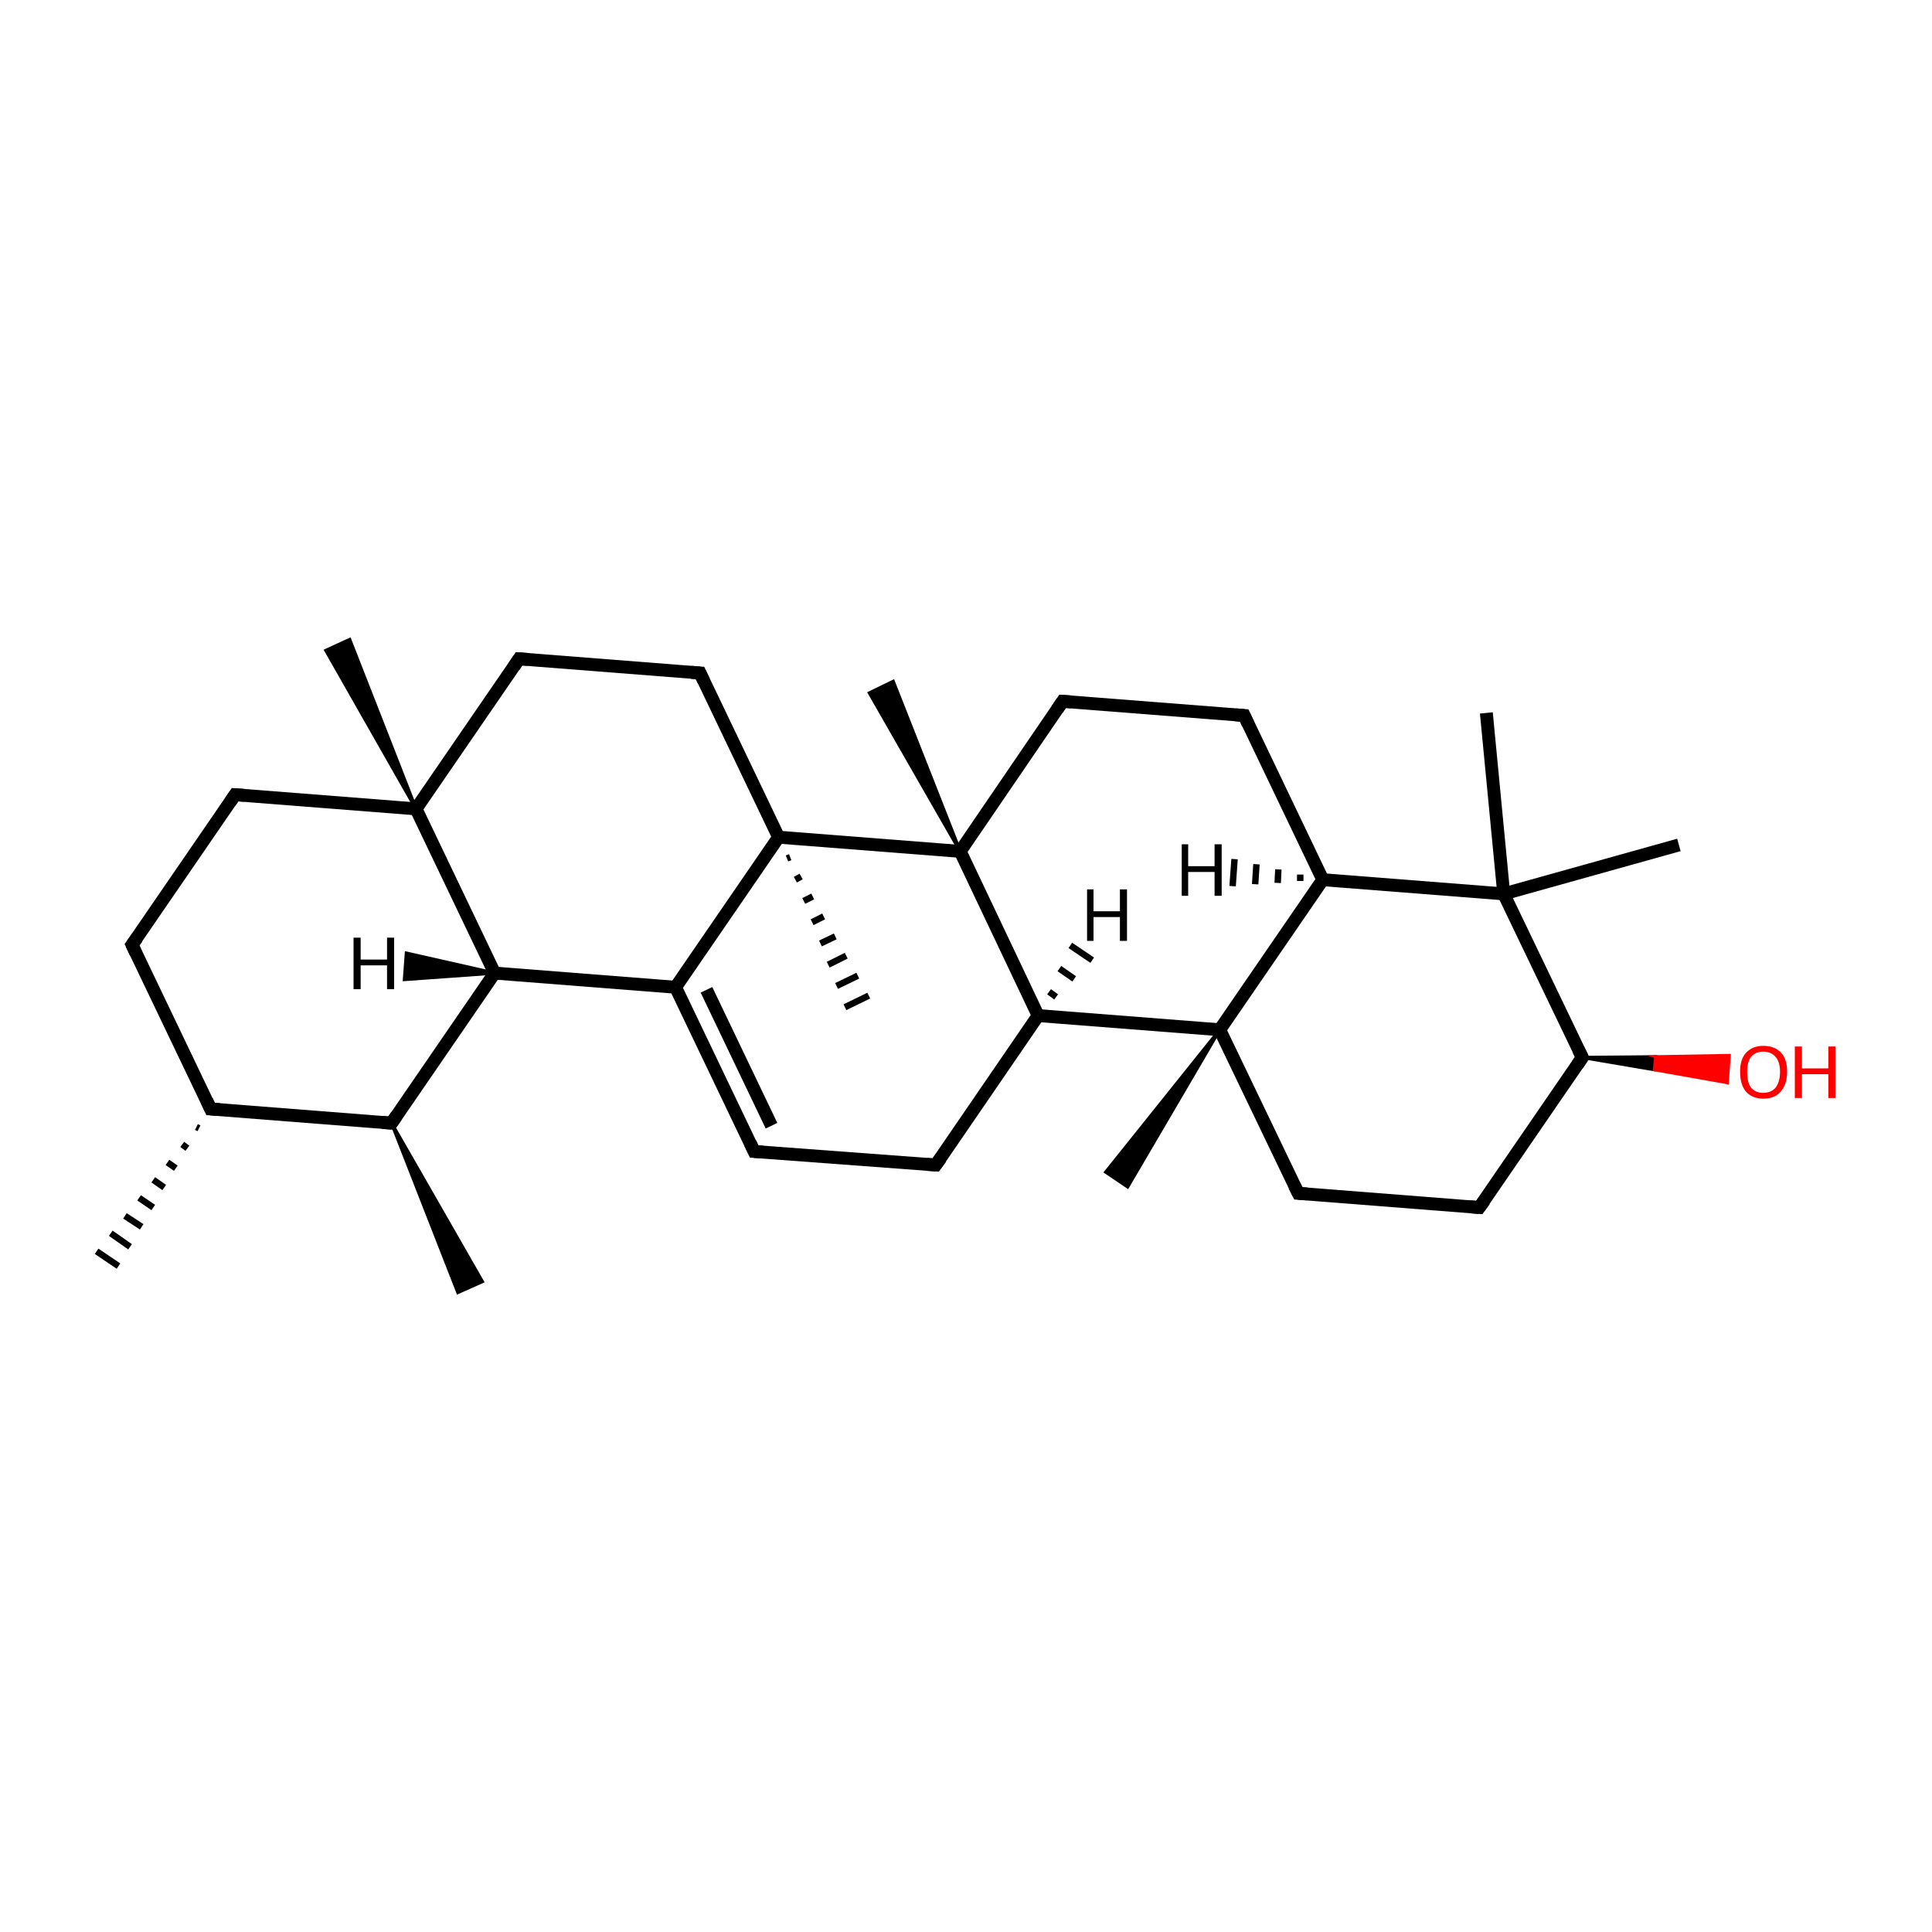
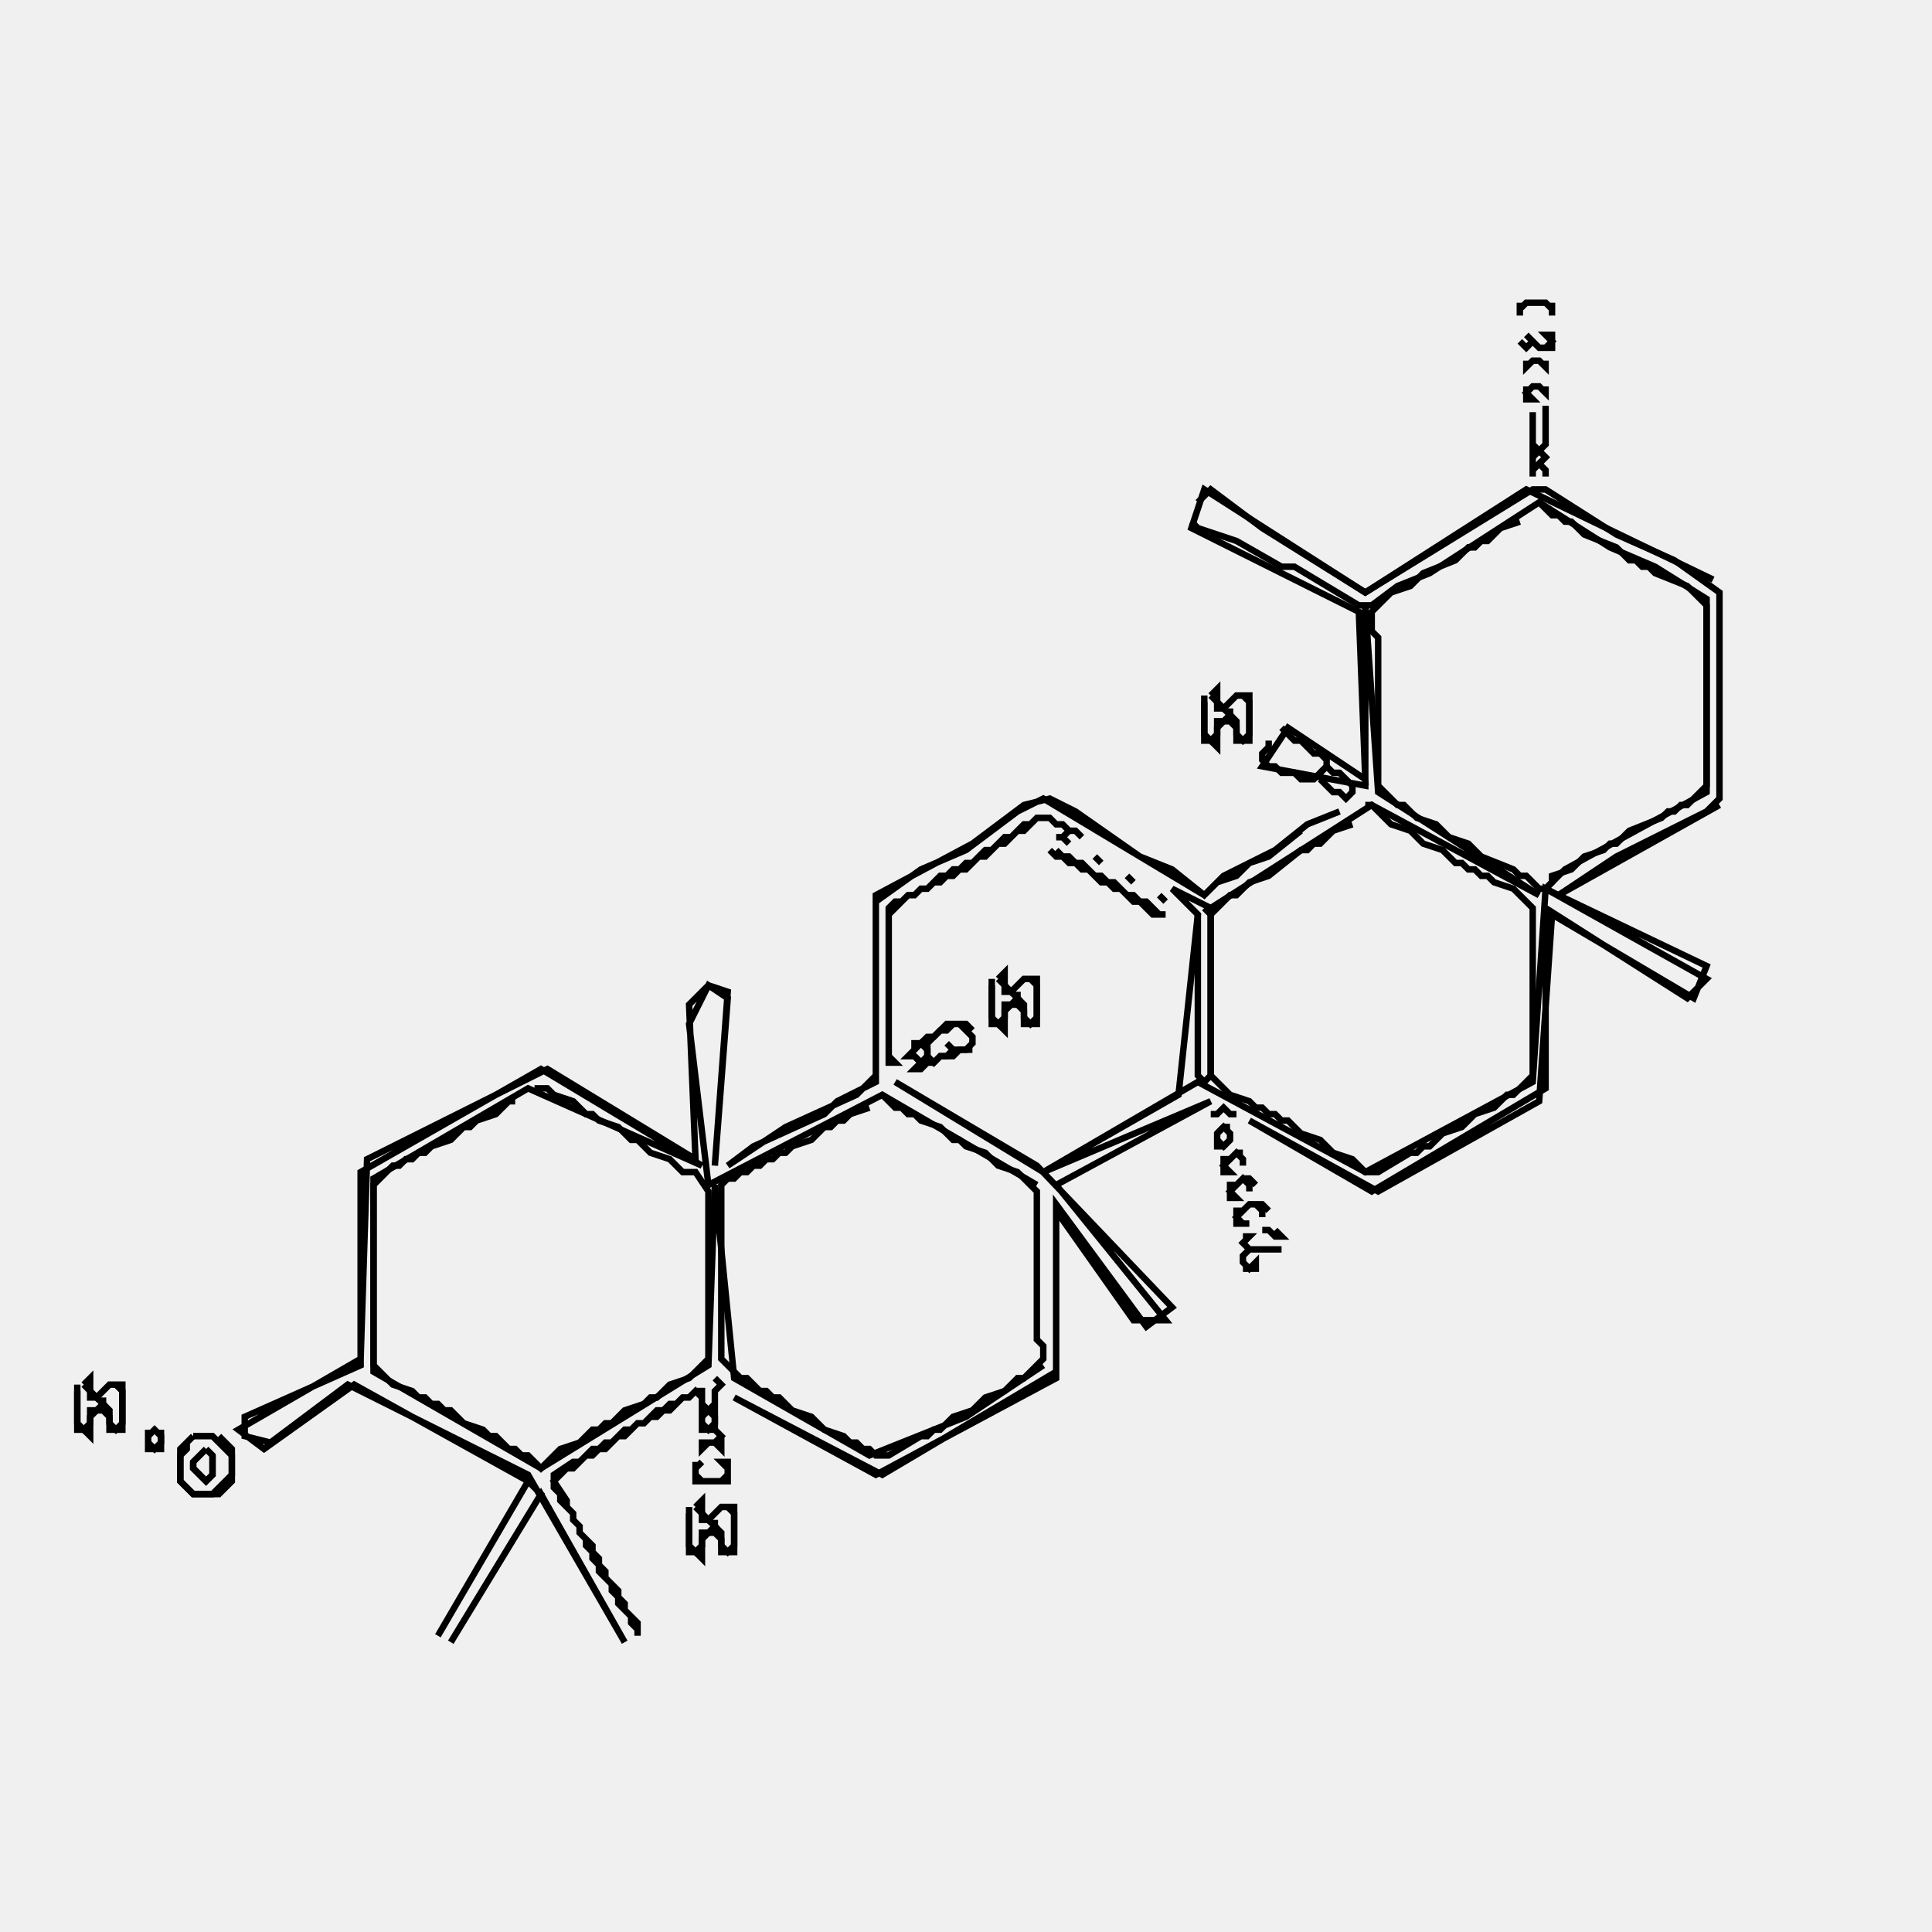
- <svg xmlns="http://www.w3.org/2000/svg" version="1.1" baseProfile="full" xml:space="preserve" width="300px" height="300px" viewBox="0 0 300 300">
-   <rect style="opacity:1.0;fill:#FFFFFF;stroke:none" width="300.0" height="300.0" x="0.0" y="0.0"> </rect>
-   <path class="bond-0 atom-1 atom-0" d="M 30.9,175.2 L 30.5,175.0" style="fill:none;fill-rule:evenodd;stroke:#000000;stroke-width:1.0px;stroke-linecap:butt;stroke-linejoin:miter;stroke-opacity:1" />
-   <path class="bond-0 atom-1 atom-0" d="M 29.1,178.3 L 28.3,177.7" style="fill:none;fill-rule:evenodd;stroke:#000000;stroke-width:1.0px;stroke-linecap:butt;stroke-linejoin:miter;stroke-opacity:1" />
-   <path class="bond-0 atom-1 atom-0" d="M 27.3,181.4 L 26.0,180.5" style="fill:none;fill-rule:evenodd;stroke:#000000;stroke-width:1.0px;stroke-linecap:butt;stroke-linejoin:miter;stroke-opacity:1" />
-   <path class="bond-0 atom-1 atom-0" d="M 25.5,184.4 L 23.8,183.2" style="fill:none;fill-rule:evenodd;stroke:#000000;stroke-width:1.0px;stroke-linecap:butt;stroke-linejoin:miter;stroke-opacity:1" />
-   <path class="bond-0 atom-1 atom-0" d="M 23.8,187.5 L 21.6,186.0" style="fill:none;fill-rule:evenodd;stroke:#000000;stroke-width:1.0px;stroke-linecap:butt;stroke-linejoin:miter;stroke-opacity:1" />
-   <path class="bond-0 atom-1 atom-0" d="M 22.0,190.5 L 19.4,188.8" style="fill:none;fill-rule:evenodd;stroke:#000000;stroke-width:1.0px;stroke-linecap:butt;stroke-linejoin:miter;stroke-opacity:1" />
-   <path class="bond-0 atom-1 atom-0" d="M 20.2,193.6 L 17.2,191.5" style="fill:none;fill-rule:evenodd;stroke:#000000;stroke-width:1.0px;stroke-linecap:butt;stroke-linejoin:miter;stroke-opacity:1" />
-   <path class="bond-0 atom-1 atom-0" d="M 18.4,196.6 L 15.0,194.3" style="fill:none;fill-rule:evenodd;stroke:#000000;stroke-width:1.0px;stroke-linecap:butt;stroke-linejoin:miter;stroke-opacity:1" />
-   <path class="bond-1 atom-1 atom-2" d="M 32.7,172.2 L 20.5,146.7" style="fill:none;fill-rule:evenodd;stroke:#000000;stroke-width:2.0px;stroke-linecap:butt;stroke-linejoin:miter;stroke-opacity:1" />
-   <path class="bond-2 atom-2 atom-3" d="M 20.5,146.7 L 36.5,123.4" style="fill:none;fill-rule:evenodd;stroke:#000000;stroke-width:2.0px;stroke-linecap:butt;stroke-linejoin:miter;stroke-opacity:1" />
-   <path class="bond-3 atom-3 atom-4" d="M 36.5,123.4 L 64.6,125.6" style="fill:none;fill-rule:evenodd;stroke:#000000;stroke-width:2.0px;stroke-linecap:butt;stroke-linejoin:miter;stroke-opacity:1" />
-   <path class="bond-4 atom-4 atom-5" d="M 64.6,125.6 L 80.6,102.3" style="fill:none;fill-rule:evenodd;stroke:#000000;stroke-width:2.0px;stroke-linecap:butt;stroke-linejoin:miter;stroke-opacity:1" />
-   <path class="bond-5 atom-5 atom-6" d="M 80.6,102.3 L 108.7,104.5" style="fill:none;fill-rule:evenodd;stroke:#000000;stroke-width:2.0px;stroke-linecap:butt;stroke-linejoin:miter;stroke-opacity:1" />
-   <path class="bond-6 atom-6 atom-7" d="M 108.7,104.5 L 120.9,130.0" style="fill:none;fill-rule:evenodd;stroke:#000000;stroke-width:2.0px;stroke-linecap:butt;stroke-linejoin:miter;stroke-opacity:1" />
-   <path class="bond-7 atom-7 atom-8" d="M 120.9,130.0 L 104.9,153.3" style="fill:none;fill-rule:evenodd;stroke:#000000;stroke-width:2.0px;stroke-linecap:butt;stroke-linejoin:miter;stroke-opacity:1" />
-   <path class="bond-8 atom-8 atom-9" d="M 104.9,153.3 L 117.1,178.8" style="fill:none;fill-rule:evenodd;stroke:#000000;stroke-width:2.0px;stroke-linecap:butt;stroke-linejoin:miter;stroke-opacity:1" />
-   <path class="bond-8 atom-8 atom-9" d="M 109.7,153.7 L 119.8,174.8" style="fill:none;fill-rule:evenodd;stroke:#000000;stroke-width:2.0px;stroke-linecap:butt;stroke-linejoin:miter;stroke-opacity:1" />
-   <path class="bond-9 atom-9 atom-10" d="M 117.1,178.8 L 145.3,180.9" style="fill:none;fill-rule:evenodd;stroke:#000000;stroke-width:2.0px;stroke-linecap:butt;stroke-linejoin:miter;stroke-opacity:1" />
-   <path class="bond-10 atom-10 atom-11" d="M 145.3,180.9 L 161.2,157.7" style="fill:none;fill-rule:evenodd;stroke:#000000;stroke-width:2.0px;stroke-linecap:butt;stroke-linejoin:miter;stroke-opacity:1" />
-   <path class="bond-11 atom-11 atom-12" d="M 161.2,157.7 L 149.1,132.2" style="fill:none;fill-rule:evenodd;stroke:#000000;stroke-width:2.0px;stroke-linecap:butt;stroke-linejoin:miter;stroke-opacity:1" />
-   <path class="bond-12 atom-12 atom-13" d="M 149.1,132.2 L 165.0,108.9" style="fill:none;fill-rule:evenodd;stroke:#000000;stroke-width:2.0px;stroke-linecap:butt;stroke-linejoin:miter;stroke-opacity:1" />
-   <path class="bond-13 atom-13 atom-14" d="M 165.0,108.9 L 193.2,111.1" style="fill:none;fill-rule:evenodd;stroke:#000000;stroke-width:2.0px;stroke-linecap:butt;stroke-linejoin:miter;stroke-opacity:1" />
-   <path class="bond-14 atom-14 atom-15" d="M 193.2,111.1 L 205.4,136.6" style="fill:none;fill-rule:evenodd;stroke:#000000;stroke-width:2.0px;stroke-linecap:butt;stroke-linejoin:miter;stroke-opacity:1" />
-   <path class="bond-15 atom-15 atom-16" d="M 205.4,136.6 L 189.4,159.9" style="fill:none;fill-rule:evenodd;stroke:#000000;stroke-width:2.0px;stroke-linecap:butt;stroke-linejoin:miter;stroke-opacity:1" />
-   <path class="bond-16 atom-16 atom-17" d="M 189.4,159.9 L 201.6,185.3" style="fill:none;fill-rule:evenodd;stroke:#000000;stroke-width:2.0px;stroke-linecap:butt;stroke-linejoin:miter;stroke-opacity:1" />
-   <path class="bond-17 atom-17 atom-18" d="M 201.6,185.3 L 229.7,187.5" style="fill:none;fill-rule:evenodd;stroke:#000000;stroke-width:2.0px;stroke-linecap:butt;stroke-linejoin:miter;stroke-opacity:1" />
-   <path class="bond-18 atom-18 atom-19" d="M 229.7,187.5 L 245.7,164.2" style="fill:none;fill-rule:evenodd;stroke:#000000;stroke-width:2.0px;stroke-linecap:butt;stroke-linejoin:miter;stroke-opacity:1" />
-   <path class="bond-19 atom-19 atom-20" d="M 245.7,164.2 L 233.5,138.8" style="fill:none;fill-rule:evenodd;stroke:#000000;stroke-width:2.0px;stroke-linecap:butt;stroke-linejoin:miter;stroke-opacity:1" />
-   <path class="bond-20 atom-20 atom-21" d="M 233.5,138.8 L 230.8,110.7" style="fill:none;fill-rule:evenodd;stroke:#000000;stroke-width:2.0px;stroke-linecap:butt;stroke-linejoin:miter;stroke-opacity:1" />
-   <path class="bond-21 atom-20 atom-22" d="M 233.5,138.8 L 260.7,131.2" style="fill:none;fill-rule:evenodd;stroke:#000000;stroke-width:2.0px;stroke-linecap:butt;stroke-linejoin:miter;stroke-opacity:1" />
-   <path class="bond-22 atom-19 atom-23" d="M 245.7,164.2 L 257.1,164.1 L 256.9,166.1 Z" style="fill:#000000;fill-rule:evenodd;fill-opacity:1;stroke:#000000;stroke-width:0.5px;stroke-linecap:butt;stroke-linejoin:miter;stroke-miterlimit:10;stroke-opacity:1;" />
-   <path class="bond-22 atom-19 atom-23" d="M 257.1,164.1 L 268.2,168.1 L 268.5,163.9 Z" style="fill:#FF0000;fill-rule:evenodd;fill-opacity:1;stroke:#FF0000;stroke-width:0.5px;stroke-linecap:butt;stroke-linejoin:miter;stroke-miterlimit:10;stroke-opacity:1;" />
-   <path class="bond-22 atom-19 atom-23" d="M 257.1,164.1 L 256.9,166.1 L 268.2,168.1 Z" style="fill:#FF0000;fill-rule:evenodd;fill-opacity:1;stroke:#FF0000;stroke-width:0.5px;stroke-linecap:butt;stroke-linejoin:miter;stroke-miterlimit:10;stroke-opacity:1;" />
-   <path class="bond-23 atom-16 atom-24" d="M 189.4,159.9 L 175.1,184.3 L 171.7,182.0 Z" style="fill:#000000;fill-rule:evenodd;fill-opacity:1;stroke:#000000;stroke-width:0.5px;stroke-linecap:butt;stroke-linejoin:miter;stroke-miterlimit:10;stroke-opacity:1;" />
-   <path class="bond-24 atom-12 atom-25" d="M 149.1,132.2 L 135.0,107.6 L 138.7,105.8 Z" style="fill:#000000;fill-rule:evenodd;fill-opacity:1;stroke:#000000;stroke-width:0.5px;stroke-linecap:butt;stroke-linejoin:miter;stroke-miterlimit:10;stroke-opacity:1;" />
-   <path class="bond-25 atom-8 atom-26" d="M 104.9,153.3 L 76.8,151.1" style="fill:none;fill-rule:evenodd;stroke:#000000;stroke-width:2.0px;stroke-linecap:butt;stroke-linejoin:miter;stroke-opacity:1" />
-   <path class="bond-26 atom-26 atom-27" d="M 76.8,151.1 L 60.8,174.4" style="fill:none;fill-rule:evenodd;stroke:#000000;stroke-width:2.0px;stroke-linecap:butt;stroke-linejoin:miter;stroke-opacity:1" />
-   <path class="bond-27 atom-27 atom-28" d="M 60.8,174.4 L 74.9,199.0 L 71.1,200.7 Z" style="fill:#000000;fill-rule:evenodd;fill-opacity:1;stroke:#000000;stroke-width:0.5px;stroke-linecap:butt;stroke-linejoin:miter;stroke-miterlimit:10;stroke-opacity:1;" />
-   <path class="bond-28 atom-7 atom-29" d="M 122.7,133.1 L 122.2,133.3" style="fill:none;fill-rule:evenodd;stroke:#000000;stroke-width:1.0px;stroke-linecap:butt;stroke-linejoin:miter;stroke-opacity:1" />
-   <path class="bond-28 atom-7 atom-29" d="M 124.4,136.1 L 123.5,136.6" style="fill:none;fill-rule:evenodd;stroke:#000000;stroke-width:1.0px;stroke-linecap:butt;stroke-linejoin:miter;stroke-opacity:1" />
-   <path class="bond-28 atom-7 atom-29" d="M 126.2,139.2 L 124.8,139.9" style="fill:none;fill-rule:evenodd;stroke:#000000;stroke-width:1.0px;stroke-linecap:butt;stroke-linejoin:miter;stroke-opacity:1" />
-   <path class="bond-28 atom-7 atom-29" d="M 127.9,142.3 L 126.1,143.2" style="fill:none;fill-rule:evenodd;stroke:#000000;stroke-width:1.0px;stroke-linecap:butt;stroke-linejoin:miter;stroke-opacity:1" />
-   <path class="bond-28 atom-7 atom-29" d="M 129.7,145.4 L 127.4,146.5" style="fill:none;fill-rule:evenodd;stroke:#000000;stroke-width:1.0px;stroke-linecap:butt;stroke-linejoin:miter;stroke-opacity:1" />
-   <path class="bond-28 atom-7 atom-29" d="M 131.4,148.4 L 128.6,149.8" style="fill:none;fill-rule:evenodd;stroke:#000000;stroke-width:1.0px;stroke-linecap:butt;stroke-linejoin:miter;stroke-opacity:1" />
-   <path class="bond-28 atom-7 atom-29" d="M 133.2,151.5 L 129.9,153.1" style="fill:none;fill-rule:evenodd;stroke:#000000;stroke-width:1.0px;stroke-linecap:butt;stroke-linejoin:miter;stroke-opacity:1" />
-   <path class="bond-28 atom-7 atom-29" d="M 134.9,154.6 L 131.2,156.4" style="fill:none;fill-rule:evenodd;stroke:#000000;stroke-width:1.0px;stroke-linecap:butt;stroke-linejoin:miter;stroke-opacity:1" />
-   <path class="bond-29 atom-4 atom-30" d="M 64.6,125.6 L 50.6,101.0 L 54.3,99.3 Z" style="fill:#000000;fill-rule:evenodd;fill-opacity:1;stroke:#000000;stroke-width:0.5px;stroke-linecap:butt;stroke-linejoin:miter;stroke-miterlimit:10;stroke-opacity:1;" />
-   <path class="bond-30 atom-27 atom-1" d="M 60.8,174.4 L 32.7,172.2" style="fill:none;fill-rule:evenodd;stroke:#000000;stroke-width:2.0px;stroke-linecap:butt;stroke-linejoin:miter;stroke-opacity:1" />
-   <path class="bond-31 atom-26 atom-4" d="M 76.8,151.1 L 64.6,125.6" style="fill:none;fill-rule:evenodd;stroke:#000000;stroke-width:2.0px;stroke-linecap:butt;stroke-linejoin:miter;stroke-opacity:1" />
-   <path class="bond-32 atom-12 atom-7" d="M 149.1,132.2 L 120.9,130.0" style="fill:none;fill-rule:evenodd;stroke:#000000;stroke-width:2.0px;stroke-linecap:butt;stroke-linejoin:miter;stroke-opacity:1" />
-   <path class="bond-33 atom-16 atom-11" d="M 189.4,159.9 L 161.2,157.7" style="fill:none;fill-rule:evenodd;stroke:#000000;stroke-width:2.0px;stroke-linecap:butt;stroke-linejoin:miter;stroke-opacity:1" />
-   <path class="bond-34 atom-20 atom-15" d="M 233.5,138.8 L 205.4,136.6" style="fill:none;fill-rule:evenodd;stroke:#000000;stroke-width:2.0px;stroke-linecap:butt;stroke-linejoin:miter;stroke-opacity:1" />
-   <path class="bond-35 atom-11 atom-31" d="M 162.9,154.0 L 164.0,154.8" style="fill:none;fill-rule:evenodd;stroke:#000000;stroke-width:1.0px;stroke-linecap:butt;stroke-linejoin:miter;stroke-opacity:1" />
-   <path class="bond-35 atom-11 atom-31" d="M 164.5,150.4 L 166.8,152.0" style="fill:none;fill-rule:evenodd;stroke:#000000;stroke-width:1.0px;stroke-linecap:butt;stroke-linejoin:miter;stroke-opacity:1" />
-   <path class="bond-35 atom-11 atom-31" d="M 166.2,146.8 L 169.6,149.1" style="fill:none;fill-rule:evenodd;stroke:#000000;stroke-width:1.0px;stroke-linecap:butt;stroke-linejoin:miter;stroke-opacity:1" />
-   <path class="bond-36 atom-15 atom-32" d="M 201.9,136.8 L 201.9,135.8" style="fill:none;fill-rule:evenodd;stroke:#000000;stroke-width:1.0px;stroke-linecap:butt;stroke-linejoin:miter;stroke-opacity:1" />
-   <path class="bond-36 atom-15 atom-32" d="M 198.4,137.1 L 198.5,135.0" style="fill:none;fill-rule:evenodd;stroke:#000000;stroke-width:1.0px;stroke-linecap:butt;stroke-linejoin:miter;stroke-opacity:1" />
-   <path class="bond-36 atom-15 atom-32" d="M 194.9,137.3 L 195.1,134.2" style="fill:none;fill-rule:evenodd;stroke:#000000;stroke-width:1.0px;stroke-linecap:butt;stroke-linejoin:miter;stroke-opacity:1" />
-   <path class="bond-36 atom-15 atom-32" d="M 191.4,137.6 L 191.7,133.4" style="fill:none;fill-rule:evenodd;stroke:#000000;stroke-width:1.0px;stroke-linecap:butt;stroke-linejoin:miter;stroke-opacity:1" />
-   <path class="bond-37 atom-26 atom-33" d="M 76.8,151.1 L 62.8,152.1 L 63.1,148.0 Z" style="fill:#000000;fill-rule:evenodd;fill-opacity:1;stroke:#000000;stroke-width:0.5px;stroke-linecap:butt;stroke-linejoin:miter;stroke-miterlimit:10;stroke-opacity:1;" />
-   <path d="M 32.1,170.9 L 32.7,172.2 L 34.1,172.3" style="fill:none;stroke:#000000;stroke-width:2.0px;stroke-linecap:butt;stroke-linejoin:miter;stroke-miterlimit:10;stroke-opacity:1;" />
-   <path d="M 21.1,148.0 L 20.5,146.7 L 21.3,145.6" style="fill:none;stroke:#000000;stroke-width:2.0px;stroke-linecap:butt;stroke-linejoin:miter;stroke-miterlimit:10;stroke-opacity:1;" />
-   <path d="M 35.7,124.6 L 36.5,123.4 L 37.9,123.5" style="fill:none;stroke:#000000;stroke-width:2.0px;stroke-linecap:butt;stroke-linejoin:miter;stroke-miterlimit:10;stroke-opacity:1;" />
-   <path d="M 79.8,103.5 L 80.6,102.3 L 82.0,102.4" style="fill:none;stroke:#000000;stroke-width:2.0px;stroke-linecap:butt;stroke-linejoin:miter;stroke-miterlimit:10;stroke-opacity:1;" />
-   <path d="M 107.3,104.4 L 108.7,104.5 L 109.3,105.8" style="fill:none;stroke:#000000;stroke-width:2.0px;stroke-linecap:butt;stroke-linejoin:miter;stroke-miterlimit:10;stroke-opacity:1;" />
-   <path d="M 116.5,177.5 L 117.1,178.8 L 118.5,178.9" style="fill:none;stroke:#000000;stroke-width:2.0px;stroke-linecap:butt;stroke-linejoin:miter;stroke-miterlimit:10;stroke-opacity:1;" />
-   <path d="M 143.9,180.8 L 145.3,180.9 L 146.1,179.8" style="fill:none;stroke:#000000;stroke-width:2.0px;stroke-linecap:butt;stroke-linejoin:miter;stroke-miterlimit:10;stroke-opacity:1;" />
-   <path d="M 164.2,110.1 L 165.0,108.9 L 166.4,109.0" style="fill:none;stroke:#000000;stroke-width:2.0px;stroke-linecap:butt;stroke-linejoin:miter;stroke-miterlimit:10;stroke-opacity:1;" />
-   <path d="M 191.8,111.0 L 193.2,111.1 L 193.8,112.4" style="fill:none;stroke:#000000;stroke-width:2.0px;stroke-linecap:butt;stroke-linejoin:miter;stroke-miterlimit:10;stroke-opacity:1;" />
-   <path d="M 201.0,184.1 L 201.6,185.3 L 203.0,185.4" style="fill:none;stroke:#000000;stroke-width:2.0px;stroke-linecap:butt;stroke-linejoin:miter;stroke-miterlimit:10;stroke-opacity:1;" />
-   <path d="M 228.3,187.4 L 229.7,187.5 L 230.5,186.4" style="fill:none;stroke:#000000;stroke-width:2.0px;stroke-linecap:butt;stroke-linejoin:miter;stroke-miterlimit:10;stroke-opacity:1;" />
-   <path d="M 244.9,165.4 L 245.7,164.2 L 245.1,163.0" style="fill:none;stroke:#000000;stroke-width:2.0px;stroke-linecap:butt;stroke-linejoin:miter;stroke-miterlimit:10;stroke-opacity:1;" />
-   <path d="M 61.6,173.2 L 60.8,174.4 L 59.4,174.3" style="fill:none;stroke:#000000;stroke-width:2.0px;stroke-linecap:butt;stroke-linejoin:miter;stroke-miterlimit:10;stroke-opacity:1;" />
-   <path class="atom-23" d="M 270.2 166.4 Q 270.2 164.5, 271.1 163.5 Q 272.1 162.4, 273.8 162.4 Q 275.6 162.4, 276.6 163.5 Q 277.5 164.5, 277.5 166.4 Q 277.5 168.4, 276.5 169.5 Q 275.6 170.6, 273.8 170.6 Q 272.1 170.6, 271.1 169.5 Q 270.2 168.4, 270.2 166.4 M 273.8 169.7 Q 275.0 169.7, 275.7 168.9 Q 276.4 168.0, 276.4 166.4 Q 276.4 164.9, 275.7 164.1 Q 275.0 163.3, 273.8 163.3 Q 272.6 163.3, 271.9 164.1 Q 271.3 164.9, 271.3 166.4 Q 271.3 168.1, 271.9 168.9 Q 272.6 169.7, 273.8 169.7 " fill="#FF0000" />
-   <path class="atom-23" d="M 278.7 162.5 L 279.8 162.5 L 279.8 165.9 L 283.9 165.9 L 283.9 162.5 L 285.0 162.5 L 285.0 170.5 L 283.9 170.5 L 283.9 166.8 L 279.8 166.8 L 279.8 170.5 L 278.7 170.5 L 278.7 162.5 " fill="#FF0000" />
-   <path class="atom-31" d="M 168.8 138.1 L 169.8 138.1 L 169.8 141.5 L 173.9 141.5 L 173.9 138.1 L 175.0 138.1 L 175.0 146.1 L 173.9 146.1 L 173.9 142.4 L 169.8 142.4 L 169.8 146.1 L 168.8 146.1 L 168.8 138.1 " fill="#000000" />
-   <path class="atom-32" d="M 183.5 131.1 L 184.5 131.1 L 184.5 134.5 L 188.6 134.5 L 188.6 131.1 L 189.7 131.1 L 189.7 139.1 L 188.6 139.1 L 188.6 135.4 L 184.5 135.4 L 184.5 139.1 L 183.5 139.1 L 183.5 131.1 " fill="#000000" />
-   <path class="atom-33" d="M 54.9 145.6 L 56.0 145.6 L 56.0 149.0 L 60.1 149.0 L 60.1 145.6 L 61.2 145.6 L 61.2 153.6 L 60.1 153.6 L 60.1 149.9 L 56.0 149.9 L 56.0 153.6 L 54.9 153.6 L 54.9 145.6 " fill="#000000" />
+ <svg xmlns="http://www.w3.org/2000/svg" width="300" height="300" viewBox="0 0 300 300">
+   <path d="M 107 234 L 107 241 L 108 241 L 109 242 L 109 239 L 110 238 L 111 238 L 112 239 L 112 241 L 114 241 L 114 234 L 112 234 L 110 236 L 109 235 L 109 233 L 108 234 " stroke="black" stroke-width="1" fill="none" />
+   <path d="M 113 234 L 114 235 L 114 240 L 113 241 L 112 240 L 112 238 L 111 237 L 111 236 " stroke="black" stroke-width="1" fill="none" />
+   <path d="M 108 234 L 109 235 L 109 236 L 110 236 L 111 237 L 110 238 L 109 238 L 109 240 L 108 241 L 107 240 L 107 235 " stroke="black" stroke-width="1" fill="none" />
+   <path d="M 108 227 L 108 230 L 113 230 L 113 227 L 112 227 L 113 228 L 113 229 L 112 230 L 109 230 L 108 229 L 108 228 L 109 227 " stroke="black" stroke-width="1" fill="none" />
+   <path d="M 30 223 L 28 225 L 28 230 L 30 232 L 34 232 L 36 230 L 36 225 L 34 223 " stroke="black" stroke-width="1" fill="none" />
+   <path d="M 30 223 L 33 223 L 36 226 L 36 229 L 33 232 L 30 232 L 28 230 L 28 226 L 29 225 L 29 224 " stroke="black" stroke-width="1" fill="none" />
+   <path d="M 32 225 L 30 227 L 30 228 L 32 230 L 33 229 L 33 226 " stroke="black" stroke-width="1" fill="none" />
+   <path d="M 32 225 L 33 226 L 33 229 L 32 230 L 30 228 L 30 227 " stroke="black" stroke-width="1" fill="none" />
+   <path d="M 23 222 L 23 225 L 25 225 L 25 222 " stroke="black" stroke-width="1" fill="none" />
+   <path d="M 23 223 L 24 222 L 25 223 L 25 224 L 24 225 L 23 224 " stroke="black" stroke-width="1" fill="none" />
+   <path d="M 111 214 L 112 215 L 111 216 L 111 218 L 110 219 L 109 218 L 109 216 L 108 216 L 107 217 L 106 217 L 105 218 L 104 218 L 103 219 L 102 219 L 100 221 L 99 221 L 98 222 L 97 222 L 95 224 L 94 224 L 93 225 L 92 225 L 90 227 L 89 227 L 86 229 L 86 231 L 87 232 L 87 233 L 89 235 L 89 236 L 90 237 L 90 238 L 91 239 L 91 240 L 92 241 L 92 242 L 93 243 L 93 244 L 95 246 L 95 247 L 96 248 L 96 249 L 98 251 L 98 252 L 99 253 L 99 254 L 99 252 L 97 250 L 97 249 L 96 248 L 96 247 L 94 245 L 94 244 L 93 243 L 93 242 L 92 241 L 92 240 L 90 238 L 90 237 L 89 236 L 89 235 L 88 234 L 88 233 L 86 230 L 88 228 L 89 228 L 91 226 L 92 226 L 93 225 L 94 225 L 96 223 L 97 223 L 99 221 L 100 221 L 101 220 L 102 220 L 103 219 L 104 219 L 106 217 L 107 217 L 108 216 L 109 217 L 109 222 L 111 222 L 112 223 L 111 224 L 109 224 L 109 225 L 110 224 L 111 224 L 112 225 L 112 223 L 111 222 L 111 216 L 112 215 " stroke="black" stroke-width="1" fill="none" />
+   <path d="M 109 220 L 110 219 L 111 220 L 111 221 L 110 222 L 109 221 " stroke="black" stroke-width="1" fill="none" />
+   <path d="M 12 215 L 12 222 L 13 222 L 14 223 L 14 220 L 15 219 L 16 219 L 17 220 L 17 222 L 19 222 L 19 215 L 17 215 L 15 217 L 14 216 L 14 214 L 13 215 " stroke="black" stroke-width="1" fill="none" />
+   <path d="M 18 215 L 19 216 L 19 221 L 18 222 L 17 221 L 17 219 L 16 218 L 16 217 " stroke="black" stroke-width="1" fill="none" />
+   <path d="M 13 215 L 14 216 L 14 217 L 15 217 L 16 218 L 15 219 L 14 219 L 14 221 L 13 222 L 12 221 L 12 216 " stroke="black" stroke-width="1" fill="none" />
+   <path d="M 193 197 L 195 197 L 195 196 L 194 197 L 193 196 L 193 195 L 194 194 L 199 194 L 194 194 L 193 193 L 194 192 L 193 192 " stroke="black" stroke-width="1" fill="none" />
+   <path d="M 196 191 L 197 191 L 198 192 L 199 192 L 198 191 " stroke="black" stroke-width="1" fill="none" />
+   <path d="M 197 188 L 196 187 L 194 187 L 193 188 L 192 188 L 192 190 L 194 190 L 193 190 L 192 189 L 194 187 L 195 187 L 196 188 L 196 189 " stroke="black" stroke-width="1" fill="none" />
+   <path d="M 195 184 L 194 183 L 193 183 L 192 184 L 191 184 L 191 186 L 192 186 L 191 185 L 193 183 L 194 184 L 194 185 " stroke="black" stroke-width="1" fill="none" />
+   <path d="M 193 179 L 192 179 L 191 180 L 190 180 L 190 182 L 191 182 L 190 181 L 192 179 L 193 180 L 193 181 " stroke="black" stroke-width="1" fill="none" />
+   <path d="M 191 175 L 190 175 L 189 176 L 189 178 L 190 178 L 191 177 " stroke="black" stroke-width="1" fill="none" />
+   <path d="M 189 176 L 190 175 L 191 176 L 191 177 L 190 178 L 189 177 " stroke="black" stroke-width="1" fill="none" />
+   <path d="M 192 173 L 191 173 L 190 172 L 189 173 L 188 173 " stroke="black" stroke-width="1" fill="none" />
+   <path d="M 151 160 L 150 159 L 147 159 L 145 161 L 144 161 L 143 162 L 142 162 L 142 163 L 141 164 L 142 164 L 143 165 L 142 166 L 143 166 L 144 165 L 145 165 L 146 164 L 148 164 L 149 163 L 151 163 " stroke="black" stroke-width="1" fill="none" />
+   <path d="M 142 163 L 143 162 L 144 163 L 144 164 L 143 165 L 142 164 " stroke="black" stroke-width="1" fill="none" />
+   <path d="M 149 159 L 151 161 L 151 162 L 150 163 L 148 163 L 147 162 L 148 163 L 147 164 L 146 164 L 145 165 L 144 164 L 144 162 L 146 160 L 147 160 L 148 159 " stroke="black" stroke-width="1" fill="none" />
+   <path d="M 161 184 L 137 170 L 110 184 L 107 159 L 110 153 L 113 155 L 111 181 L 113 154 L 110 153 L 107 156 L 108 180 L 85 166 L 57 180 L 56 211 L 37 222 L 41 225 L 55 215 L 82 230 L 68 254 L 82 230 L 84 232 L 70 255 L 84 232 L 97 255 L 82 229 L 54 215 L 42 224 L 38 223 L 38 220 L 56 212 L 56 182 L 84 166 L 109 181 L 82 169 L 58 183 L 58 213 L 84 228 L 110 212 L 111 184 L 114 214 L 135 226 L 150 220 L 162 212 " stroke="black" stroke-width="1" fill="none" />
+   <path d="M 137 170 L 139 172 L 140 172 L 141 173 L 142 173 L 143 174 L 146 175 L 148 177 L 149 177 L 150 178 L 153 179 L 155 181 L 158 182 L 161 185 L 161 208 L 162 209 L 162 211 L 159 214 L 158 214 L 156 216 L 153 217 L 151 219 L 148 220 L 146 222 L 145 222 L 144 223 L 143 223 L 138 226 L 136 226 L 135 225 L 134 225 L 133 224 L 132 224 L 131 223 L 128 222 L 126 220 L 123 219 L 121 217 L 120 217 L 119 216 L 118 216 L 116 214 L 115 214 L 112 211 L 112 184 L 113 183 L 114 183 L 115 182 L 116 182 L 117 181 L 118 181 L 119 180 L 120 180 L 121 179 L 122 179 L 123 178 L 126 177 L 128 175 L 129 175 L 130 174 L 131 174 L 132 173 L 135 172 " stroke="black" stroke-width="1" fill="none" />
+   <path d="M 83 169 L 85 169 L 86 170 L 89 171 L 91 173 L 92 173 L 93 174 L 96 175 L 98 177 L 99 177 L 101 179 L 104 180 L 106 182 L 108 182 L 110 185 L 110 211 L 107 214 L 104 215 L 102 217 L 101 217 L 100 218 L 97 219 L 95 221 L 94 221 L 93 222 L 92 222 L 90 224 L 87 225 L 84 228 L 82 226 L 81 226 L 80 225 L 79 225 L 77 223 L 76 223 L 75 222 L 72 221 L 70 219 L 69 219 L 68 218 L 67 218 L 66 217 L 65 217 L 64 216 L 61 215 L 58 212 L 58 184 L 61 181 L 62 181 L 63 180 L 64 180 L 65 179 L 66 179 L 67 178 L 70 177 L 72 175 L 73 175 L 74 174 L 77 173 L 79 171 L 80 171 " stroke="black" stroke-width="1" fill="none" />
+   <path d="M 154 152 L 154 159 L 155 159 L 156 160 L 156 157 L 157 156 L 158 156 L 159 157 L 159 159 L 161 159 L 161 152 L 159 152 L 157 154 L 156 153 L 156 151 L 155 152 " stroke="black" stroke-width="1" fill="none" />
+   <path d="M 160 152 L 161 153 L 161 158 L 160 159 L 159 158 L 159 156 L 158 155 L 158 154 " stroke="black" stroke-width="1" fill="none" />
+   <path d="M 155 152 L 156 153 L 156 154 L 157 154 L 158 155 L 157 156 L 156 156 L 156 158 L 155 159 L 154 158 L 154 153 " stroke="black" stroke-width="1" fill="none" />
+   <path d="M 180 139 L 181 140 " stroke="black" stroke-width="1" fill="none" />
+   <path d="M 178 138 " stroke="black" stroke-width="1" fill="none" />
+   <path d="M 180 137 " stroke="black" stroke-width="1" fill="none" />
+   <path d="M 178 136 " stroke="black" stroke-width="1" fill="none" />
+   <path d="M 175 136 L 176 137 " stroke="black" stroke-width="1" fill="none" />
+   <path d="M 173 135 " stroke="black" stroke-width="1" fill="none" />
+   <path d="M 175 134 " stroke="black" stroke-width="1" fill="none" />
+   <path d="M 173 133 " stroke="black" stroke-width="1" fill="none" />
+   <path d="M 170 133 L 171 134 " stroke="black" stroke-width="1" fill="none" />
+   <path d="M 168 132 " stroke="black" stroke-width="1" fill="none" />
+   <path d="M 163 132 L 164 133 L 165 133 L 166 134 L 167 134 L 168 135 L 169 135 L 171 137 L 172 137 L 173 138 L 174 138 L 176 140 L 177 140 L 179 142 L 181 142 L 180 142 L 178 140 L 177 140 L 176 139 L 175 139 L 173 137 L 172 137 L 171 136 L 170 136 L 168 134 L 167 134 L 166 133 L 165 133 L 164 132 " stroke="black" stroke-width="1" fill="none" />
+   <path d="M 170 131 " stroke="black" stroke-width="1" fill="none" />
+   <path d="M 167 129 L 168 130 L 167 129 L 166 129 L 165 128 L 164 128 L 163 127 L 161 127 L 160 128 L 159 128 L 157 130 L 156 130 L 154 132 L 153 132 L 151 134 L 150 134 L 149 135 L 148 135 L 147 136 L 146 136 L 144 138 L 143 138 L 142 139 L 141 139 L 140 140 L 139 140 L 138 141 L 138 165 L 139 165 L 138 164 L 138 142 L 141 139 L 142 139 L 143 138 L 144 138 L 145 137 L 146 137 L 147 136 L 148 136 L 149 135 L 150 135 L 152 133 L 153 133 L 155 131 L 156 131 L 158 129 L 159 129 L 161 127 L 163 127 L 164 128 L 165 128 L 166 129 L 165 130 L 164 130 L 165 130 L 166 131 L 165 130 L 166 129 " stroke="black" stroke-width="1" fill="none" />
+   <path d="M 208 126 L 203 128 L 198 132 L 190 136 L 187 139 L 182 135 L 177 133 L 167 126 L 163 124 L 159 125 L 151 131 L 136 139 L 136 167 L 133 170 L 122 175 L 113 181 L 117 178 L 128 173 L 130 171 L 136 168 L 136 140 L 143 135 L 150 132 L 158 126 L 162 124 L 187 139 L 189 137 L 192 136 L 194 134 L 197 133 L 202 129 " stroke="black" stroke-width="1" fill="none" />
+   <path d="M 187 108 L 187 115 L 188 115 L 189 116 L 189 113 L 190 112 L 191 112 L 192 113 L 192 115 L 194 115 L 194 108 L 192 108 L 190 110 L 189 109 L 189 107 L 188 108 " stroke="black" stroke-width="1" fill="none" />
+   <path d="M 193 108 L 194 109 L 194 114 L 193 115 L 192 114 L 192 112 L 191 111 L 191 110 " stroke="black" stroke-width="1" fill="none" />
+   <path d="M 188 108 L 189 109 L 189 110 L 190 110 L 191 111 L 190 112 L 189 112 L 189 114 L 188 115 L 187 114 L 187 109 " stroke="black" stroke-width="1" fill="none" />
+   <path d="M 266 90 L 237 76 L 212 92 L 187 76 L 185 82 L 211 95 L 212 121 L 200 113 L 196 119 L 212 122 L 212 94 L 214 123 L 239 139 L 213 125 L 188 141 L 182 138 L 186 142 L 183 170 L 162 182 L 139 168 L 161 181 L 182 203 L 178 206 L 164 187 L 164 213 L 137 229 L 114 217 L 136 229 L 164 214 L 164 188 L 176 205 L 181 205 L 164 184 L 188 171 L 162 182 L 186 168 L 212 182 L 238 168 L 240 138 L 265 152 L 262 155 L 240 141 L 240 169 L 213 185 L 194 174 L 214 185 L 239 171 L 241 142 L 263 155 L 265 150 L 242 139 L 267 125 " stroke="black" stroke-width="1" fill="none" />
+   <path d="M 187 141 L 188 142 L 188 167 L 187 168 L 186 167 L 186 142 " stroke="black" stroke-width="1" fill="none" />
+   <path d="M 212 125 L 213 125 L 216 128 L 219 129 L 221 131 L 224 132 L 226 134 L 227 134 L 228 135 L 229 135 L 230 136 L 231 136 L 232 137 L 235 138 L 238 141 L 238 167 L 235 170 L 234 170 L 232 172 L 229 173 L 227 175 L 224 176 L 222 178 L 221 178 L 220 179 L 219 179 L 214 182 L 212 182 L 210 180 L 207 179 L 205 177 L 202 176 L 200 174 L 199 174 L 198 173 L 197 173 L 196 172 L 195 172 L 194 171 L 191 170 L 188 167 L 188 142 L 191 139 L 192 139 L 194 137 L 197 136 L 202 132 L 203 132 L 204 131 L 205 131 L 207 129 L 210 128 " stroke="black" stroke-width="1" fill="none" />
+   <path d="M 205 120 L 206 119 L 207 120 L 208 120 L 210 122 L 210 123 L 209 124 L 208 123 L 207 123 L 205 121 " stroke="black" stroke-width="1" fill="none" />
+   <path d="M 199 113 L 201 115 L 202 115 L 204 117 L 205 117 L 206 118 L 206 119 L 204 121 L 202 121 L 201 120 L 199 120 L 198 119 L 197 119 L 196 118 L 196 117 L 197 116 L 197 115 " stroke="black" stroke-width="1" fill="none" />
+   <path d="M 239 78 L 241 80 L 242 80 L 243 81 L 244 81 L 246 83 L 251 85 L 253 87 L 254 87 L 255 88 L 256 88 L 257 89 L 262 91 L 265 94 L 265 122 L 262 125 L 261 125 L 260 126 L 259 126 L 258 127 L 253 129 L 251 131 L 250 131 L 249 132 L 246 133 L 244 135 L 241 136 L 241 137 L 240 138 L 239 138 L 237 136 L 236 136 L 235 135 L 230 133 L 228 131 L 225 130 L 223 128 L 220 127 L 218 125 L 217 125 L 214 122 L 214 99 L 213 98 L 213 95 L 216 92 L 219 91 L 221 89 L 226 87 L 228 85 L 229 85 L 230 84 L 231 84 L 233 82 L 236 81 " stroke="black" stroke-width="1" fill="none" />
+   <path d="M 186 78 L 188 76 L 196 82 L 212 92 L 238 76 L 240 76 L 251 83 L 260 87 L 267 92 L 267 124 L 265 126 L 251 133 L 242 139 L 240 138 L 243 135 L 265 123 L 265 93 L 257 88 L 250 85 L 239 78 L 222 89 L 217 91 L 213 94 L 211 94 L 201 88 L 199 88 L 192 84 L 186 82 L 185 81 " stroke="black" stroke-width="1" fill="none" />
+   <path d="M 240 63 L 240 69 L 239 70 L 238 69 L 238 64 L 238 74 L 238 73 L 239 72 L 240 73 L 240 74 " stroke="black" stroke-width="1" fill="none" />
+   <path d="M 238 71 L 239 70 L 240 71 L 239 72 " stroke="black" stroke-width="1" fill="none" />
+   <path d="M 237 60 L 237 62 L 238 62 L 237 61 L 238 60 L 239 60 L 240 61 L 240 60 " stroke="black" stroke-width="1" fill="none" />
+   <path d="M 237 56 L 237 57 L 238 56 L 239 56 L 240 57 L 240 56 " stroke="black" stroke-width="1" fill="none" />
+   <path d="M 236 53 L 237 54 L 238 53 L 239 54 L 241 54 L 241 52 L 240 52 L 241 53 L 240 54 L 239 54 L 237 52 " stroke="black" stroke-width="1" fill="none" />
+   <path d="M 236 47 L 236 49 L 236 48 L 237 47 L 240 47 L 241 48 L 241 49 L 241 47 " stroke="black" stroke-width="1" fill="none" />
</svg>
